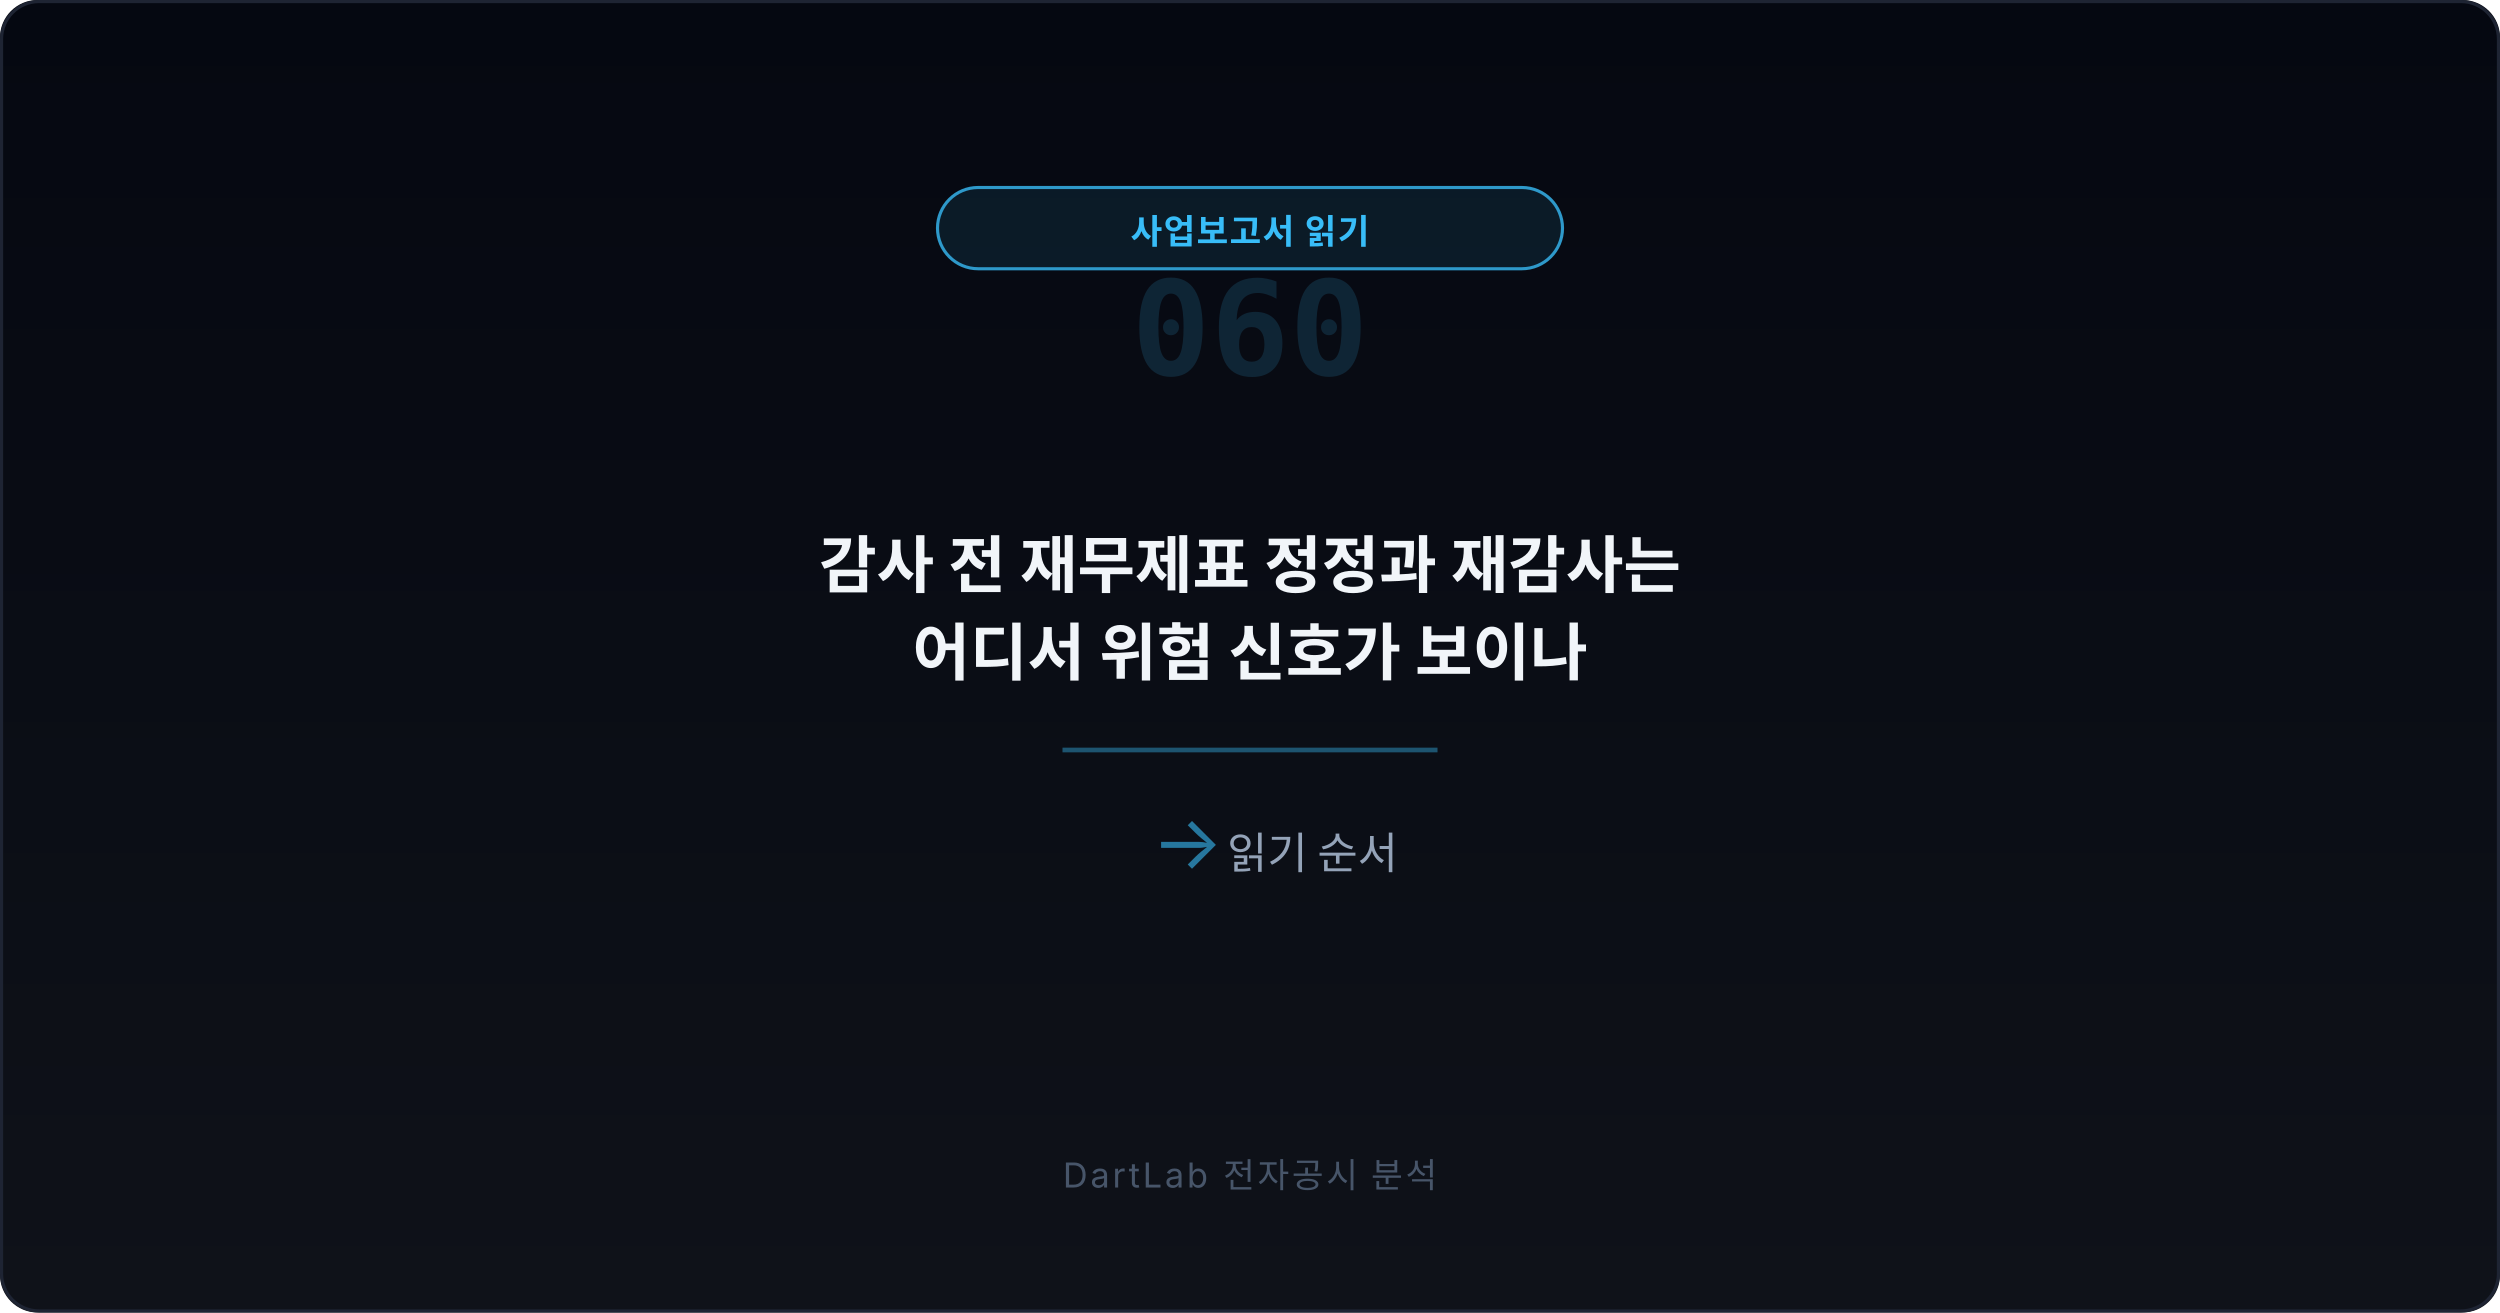
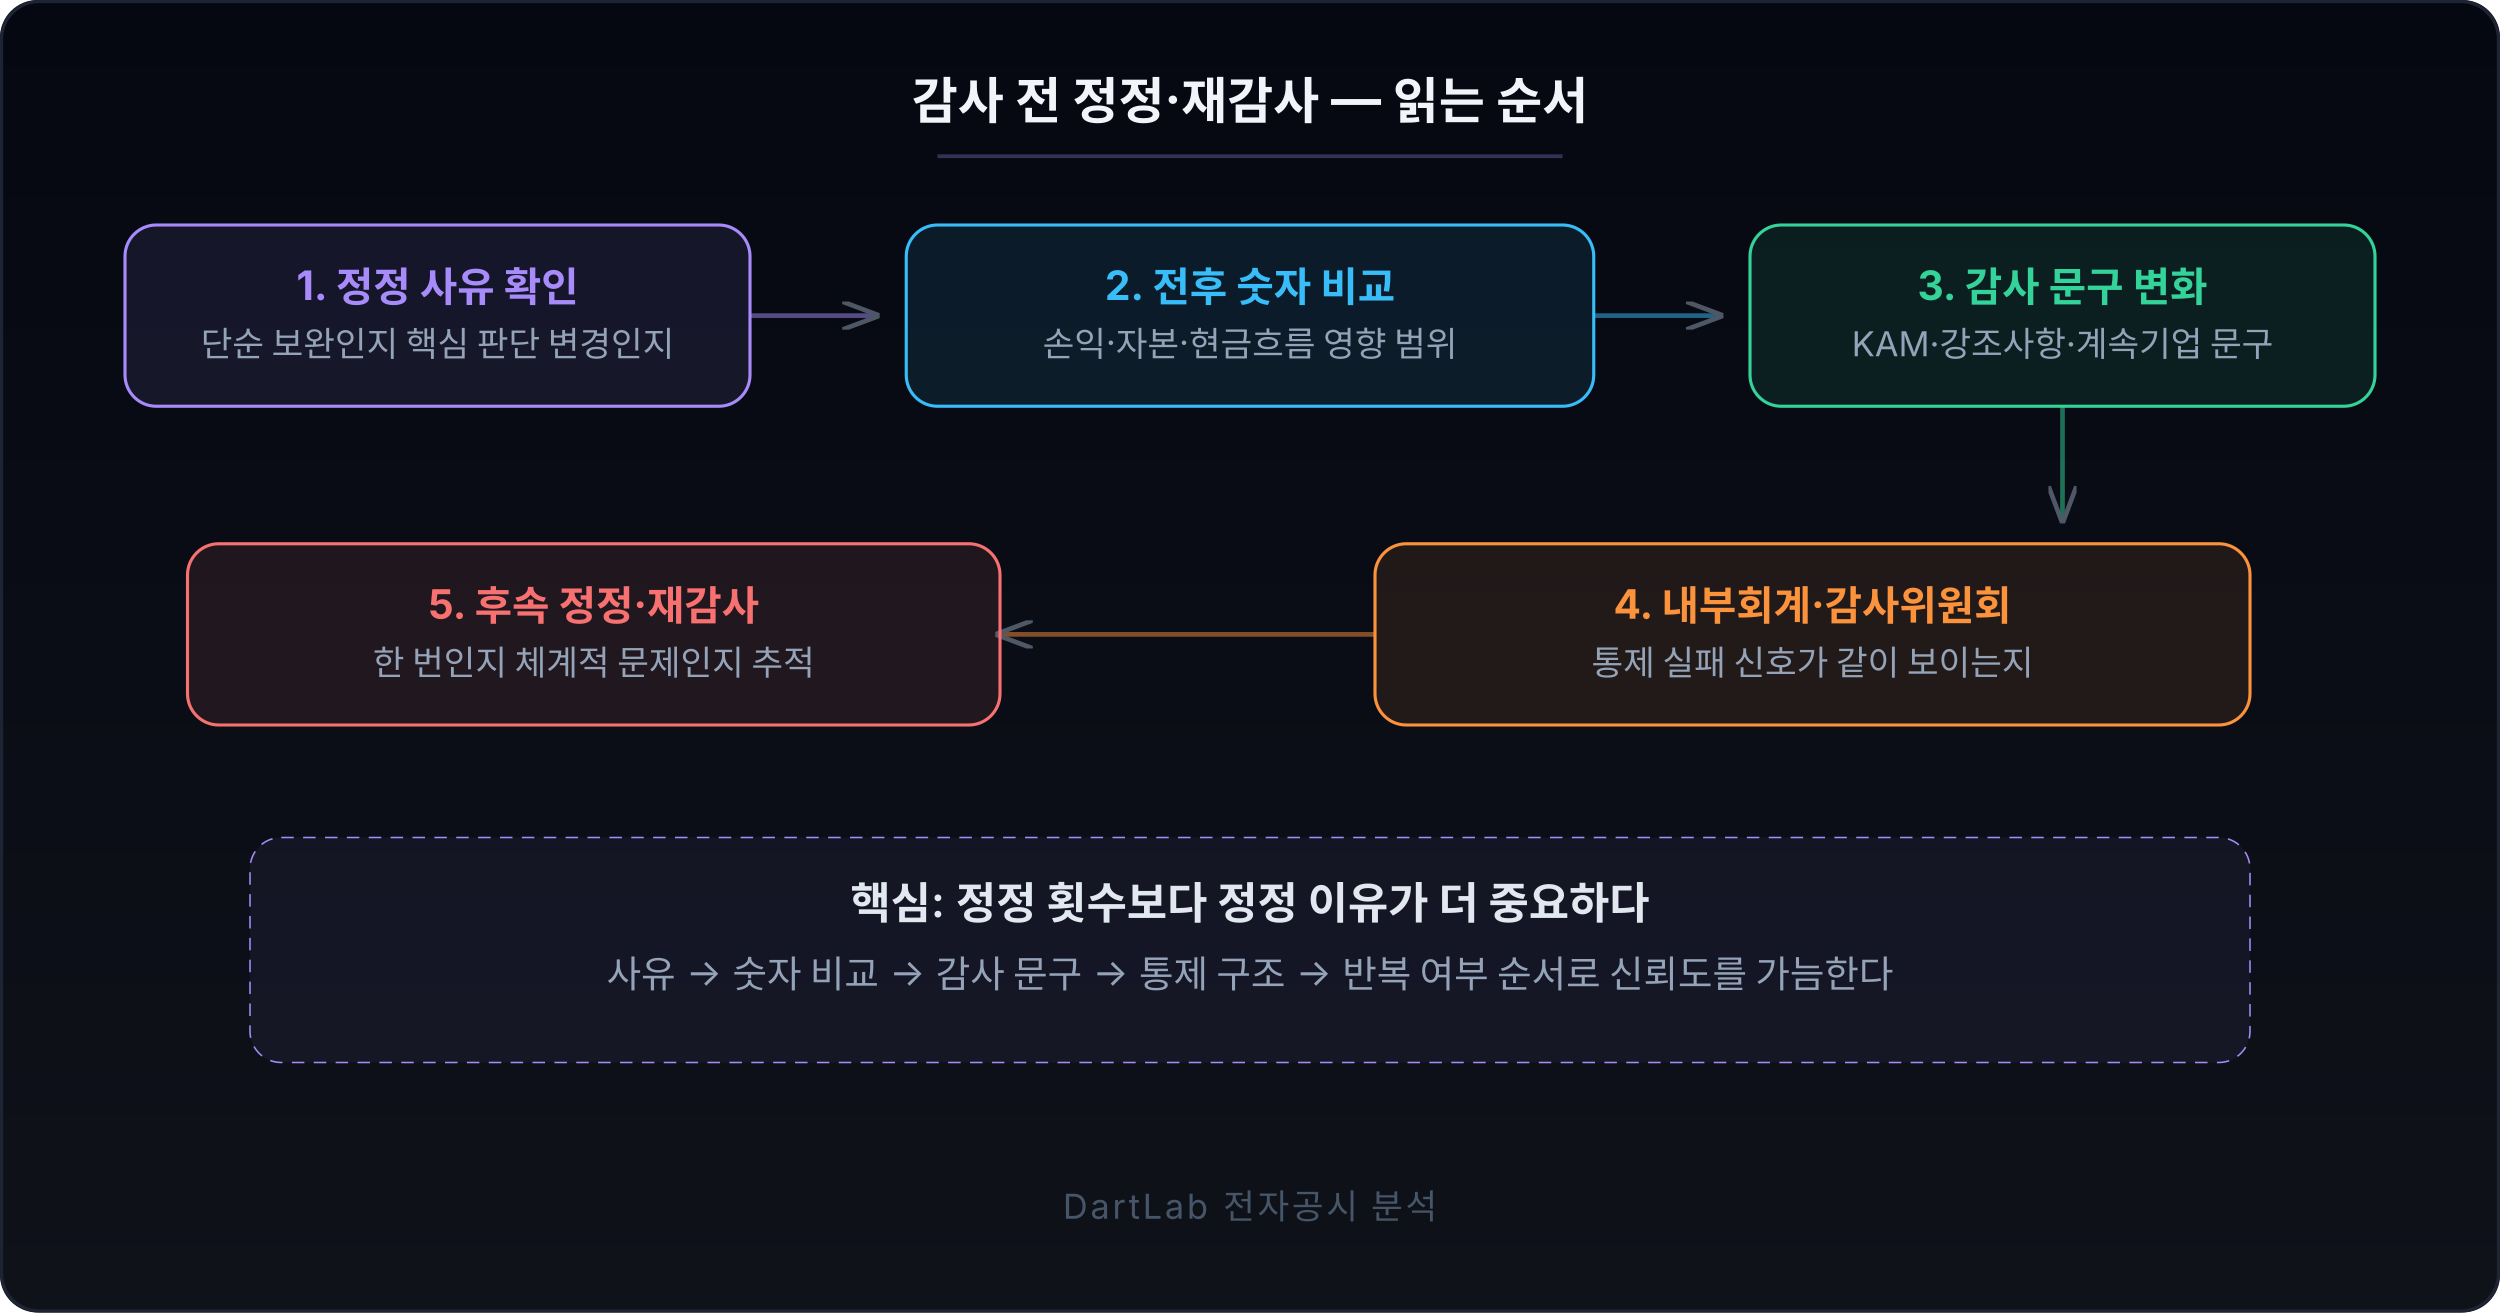
<svg xmlns="http://www.w3.org/2000/svg" viewBox="0 0 800 420" fill="none">
  <defs>
    <linearGradient id="bg" x1="0" y1="0" x2="0" y2="1">
      <stop offset="0%" stop-color="#050811" />
      <stop offset="100%" stop-color="#0f1219" />
    </linearGradient>
+     <marker id="arrow" markerWidth="8" markerHeight="6" refX="7" refY="3" orient="auto">
+       <path d="M0,0 L8,3 L0,6" fill="none" stroke="#94a3b8" stroke-width="1" />
+     </marker>
  </defs>
  <rect width="800" height="420" rx="12" fill="url(#bg)" />
  <rect x="0.5" y="0.5" width="799" height="419" rx="12" stroke="#1e2433" stroke-width="1" fill="none" />
-   <rect x="300" y="60" width="200" height="26" rx="13" fill="rgba(56,189,248,0.12)" stroke="#38bdf8" stroke-width="1" opacity="0.8" />
-   <text x="400" y="78" text-anchor="middle" font-family="Inter, system-ui, sans-serif" font-size="11" font-weight="600" fill="#38bdf8" letter-spacing="0.04em">사업보고서 읽기</text>
-   <text x="400" y="120" text-anchor="middle" font-family="JetBrains Mono, monospace" font-size="42" font-weight="800" fill="#38bdf8" opacity="0.15">060</text>
-   <text x="400" y="188" text-anchor="middle" font-family="Pretendard, Inter, sans-serif" font-size="20" font-weight="700" fill="#f1f5f9">감사 전 재무제표 정정과 재감사는</text>
-   <text x="400" y="216" text-anchor="middle" font-family="Pretendard, Inter, sans-serif" font-size="20" font-weight="700" fill="#f1f5f9">어디서 위험 신호가 보이나</text>
-   <line x1="340" y1="240" x2="460" y2="240" stroke="#38bdf8" stroke-width="1.5" opacity="0.4" />
-   <text x="380" y="278" text-anchor="middle" font-family="Inter, system-ui, sans-serif" font-size="24" fill="#38bdf8" opacity="0.6">→</text>
-   <text x="420" y="278" text-anchor="middle" font-family="Pretendard, Inter, sans-serif" font-size="14" fill="#94a3b8">읽기 순서</text>
-   <text x="400" y="380" text-anchor="middle" font-family="Inter, system-ui, sans-serif" font-size="11" fill="#475569" letter-spacing="0.08em">DartLab 전자공시 분석</text>
+   <text x="400" y="38" text-anchor="middle" font-family="Pretendard, Inter, sans-serif" font-size="16" font-weight="700" fill="#f1f5f9">감사 전 정정·재감사 — 읽는 순서</text>
+   <line x1="300" y1="50" x2="500" y2="50" stroke="#a78bfa" stroke-width="1.2" opacity="0.3" />
+   <rect x="40" y="72" width="200" height="58" rx="10" fill="rgba(167,139,250,0.10)" stroke="#a78bfa" stroke-width="1" />
+   <text x="140" y="96" text-anchor="middle" font-family="Pretendard, Inter, sans-serif" font-size="13" font-weight="700" fill="#a78bfa">1. 정정 사유 확인</text>
+   <text x="140" y="114" text-anchor="middle" font-family="Inter, system-ui, sans-serif" font-size="11" fill="#94a3b8">단순 보완인지 핵심 판단 변경인지</text>
+   <path d="M240 101 L280 101" stroke="#a78bfa" stroke-width="1.5" opacity="0.5" marker-end="url(#arrow)" />
+   <rect x="290" y="72" width="220" height="58" rx="10" fill="rgba(56,189,248,0.10)" stroke="#38bdf8" stroke-width="1" />
+   <text x="400" y="96" text-anchor="middle" font-family="Pretendard, Inter, sans-serif" font-size="13" font-weight="700" fill="#38bdf8">2. 전후 숫자 비교</text>
+   <text x="400" y="114" text-anchor="middle" font-family="Inter, system-ui, sans-serif" font-size="11" fill="#94a3b8">손익·자본·현금흐름 영향 범위</text>
+   <path d="M510 101 L550 101" stroke="#38bdf8" stroke-width="1.5" opacity="0.5" marker-end="url(#arrow)" />
+   <rect x="560" y="72" width="200" height="58" rx="10" fill="rgba(52,211,153,0.10)" stroke="#34d399" stroke-width="1" />
+   <text x="660" y="96" text-anchor="middle" font-family="Pretendard, Inter, sans-serif" font-size="13" font-weight="700" fill="#34d399">3. 감사 문구 변화</text>
+   <text x="660" y="114" text-anchor="middle" font-family="Inter, system-ui, sans-serif" font-size="11" fill="#94a3b8">KAM·강조사항·계속기업 문구</text>
+   <path d="M660 130 L660 166" stroke="#34d399" stroke-width="1.5" opacity="0.5" marker-end="url(#arrow)" />
+   <rect x="440" y="174" width="280" height="58" rx="10" fill="rgba(251,146,60,0.10)" stroke="#fb923c" stroke-width="1" />
+   <text x="580" y="198" text-anchor="middle" font-family="Pretendard, Inter, sans-serif" font-size="13" font-weight="700" fill="#fb923c">4. 내부회계·감사위원회</text>
+   <text x="580" y="216" text-anchor="middle" font-family="Inter, system-ui, sans-serif" font-size="11" fill="#94a3b8">통제 실패 신호가 같이 보이는지</text>
+   <path d="M440 203 L320 203" stroke="#fb923c" stroke-width="1.5" opacity="0.5" marker-end="url(#arrow)" />
+   <rect x="60" y="174" width="260" height="58" rx="10" fill="rgba(248,113,113,0.10)" stroke="#f87171" stroke-width="1" />
+   <text x="190" y="198" text-anchor="middle" font-family="Pretendard, Inter, sans-serif" font-size="13" font-weight="700" fill="#f87171">5. 후속 정정·재감사</text>
+   <text x="190" y="216" text-anchor="middle" font-family="Inter, system-ui, sans-serif" font-size="11" fill="#94a3b8">한 번인지 체계적 문제인지 추적</text>
+   <rect x="80" y="268" width="640" height="72" rx="10" fill="rgba(167,139,250,0.06)" stroke="#a78bfa" stroke-width="0.5" stroke-dasharray="4 3" />
+   <text x="400" y="294" text-anchor="middle" font-family="Pretendard, Inter, sans-serif" font-size="14" font-weight="600" fill="#e2e8f0">핵심: 정정 횟수보다 정정 이유가 더 중요하다</text>
+   <text x="400" y="316" text-anchor="middle" font-family="Inter, system-ui, sans-serif" font-size="12" fill="#94a3b8">사유 → 숫자 비교 → 감사 문구 → 통제 구조 → 반복 여부 순서로 신뢰도를 가늠한다</text>
+   <text x="400" y="390" text-anchor="middle" font-family="Inter, system-ui, sans-serif" font-size="11" fill="#475569" letter-spacing="0.08em">DartLab 전자공시 분석</text>
</svg>
